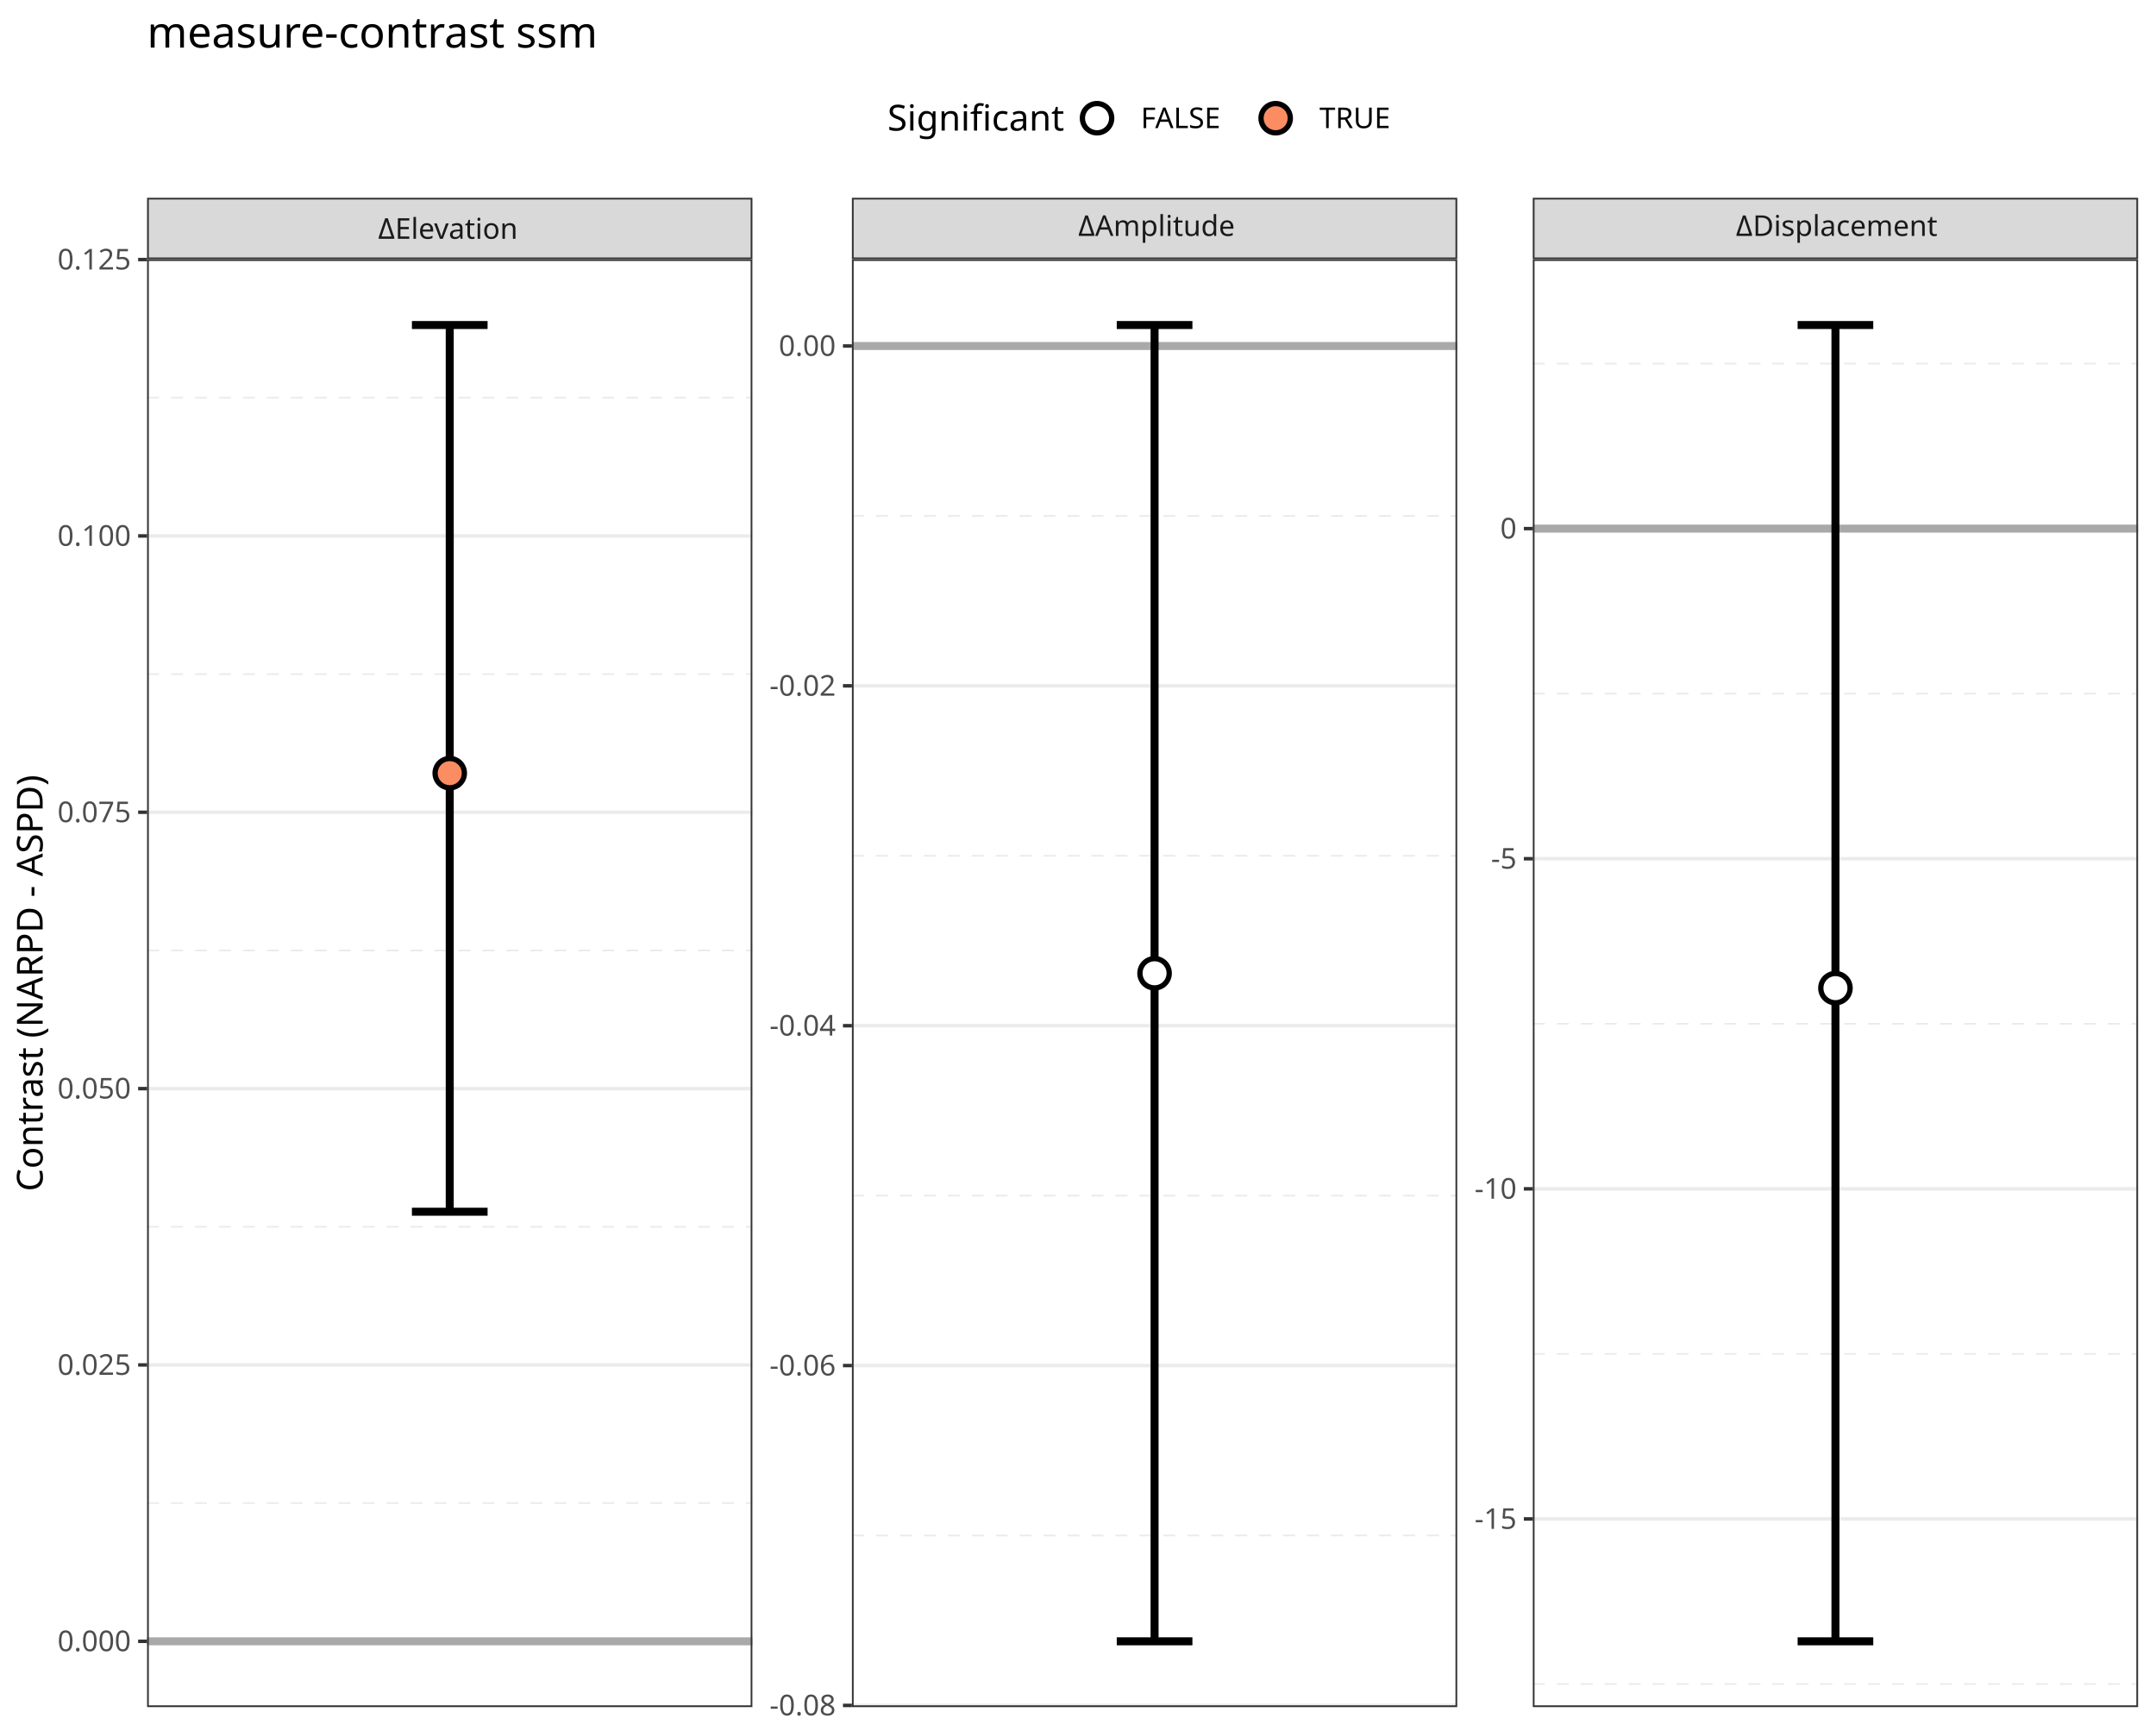
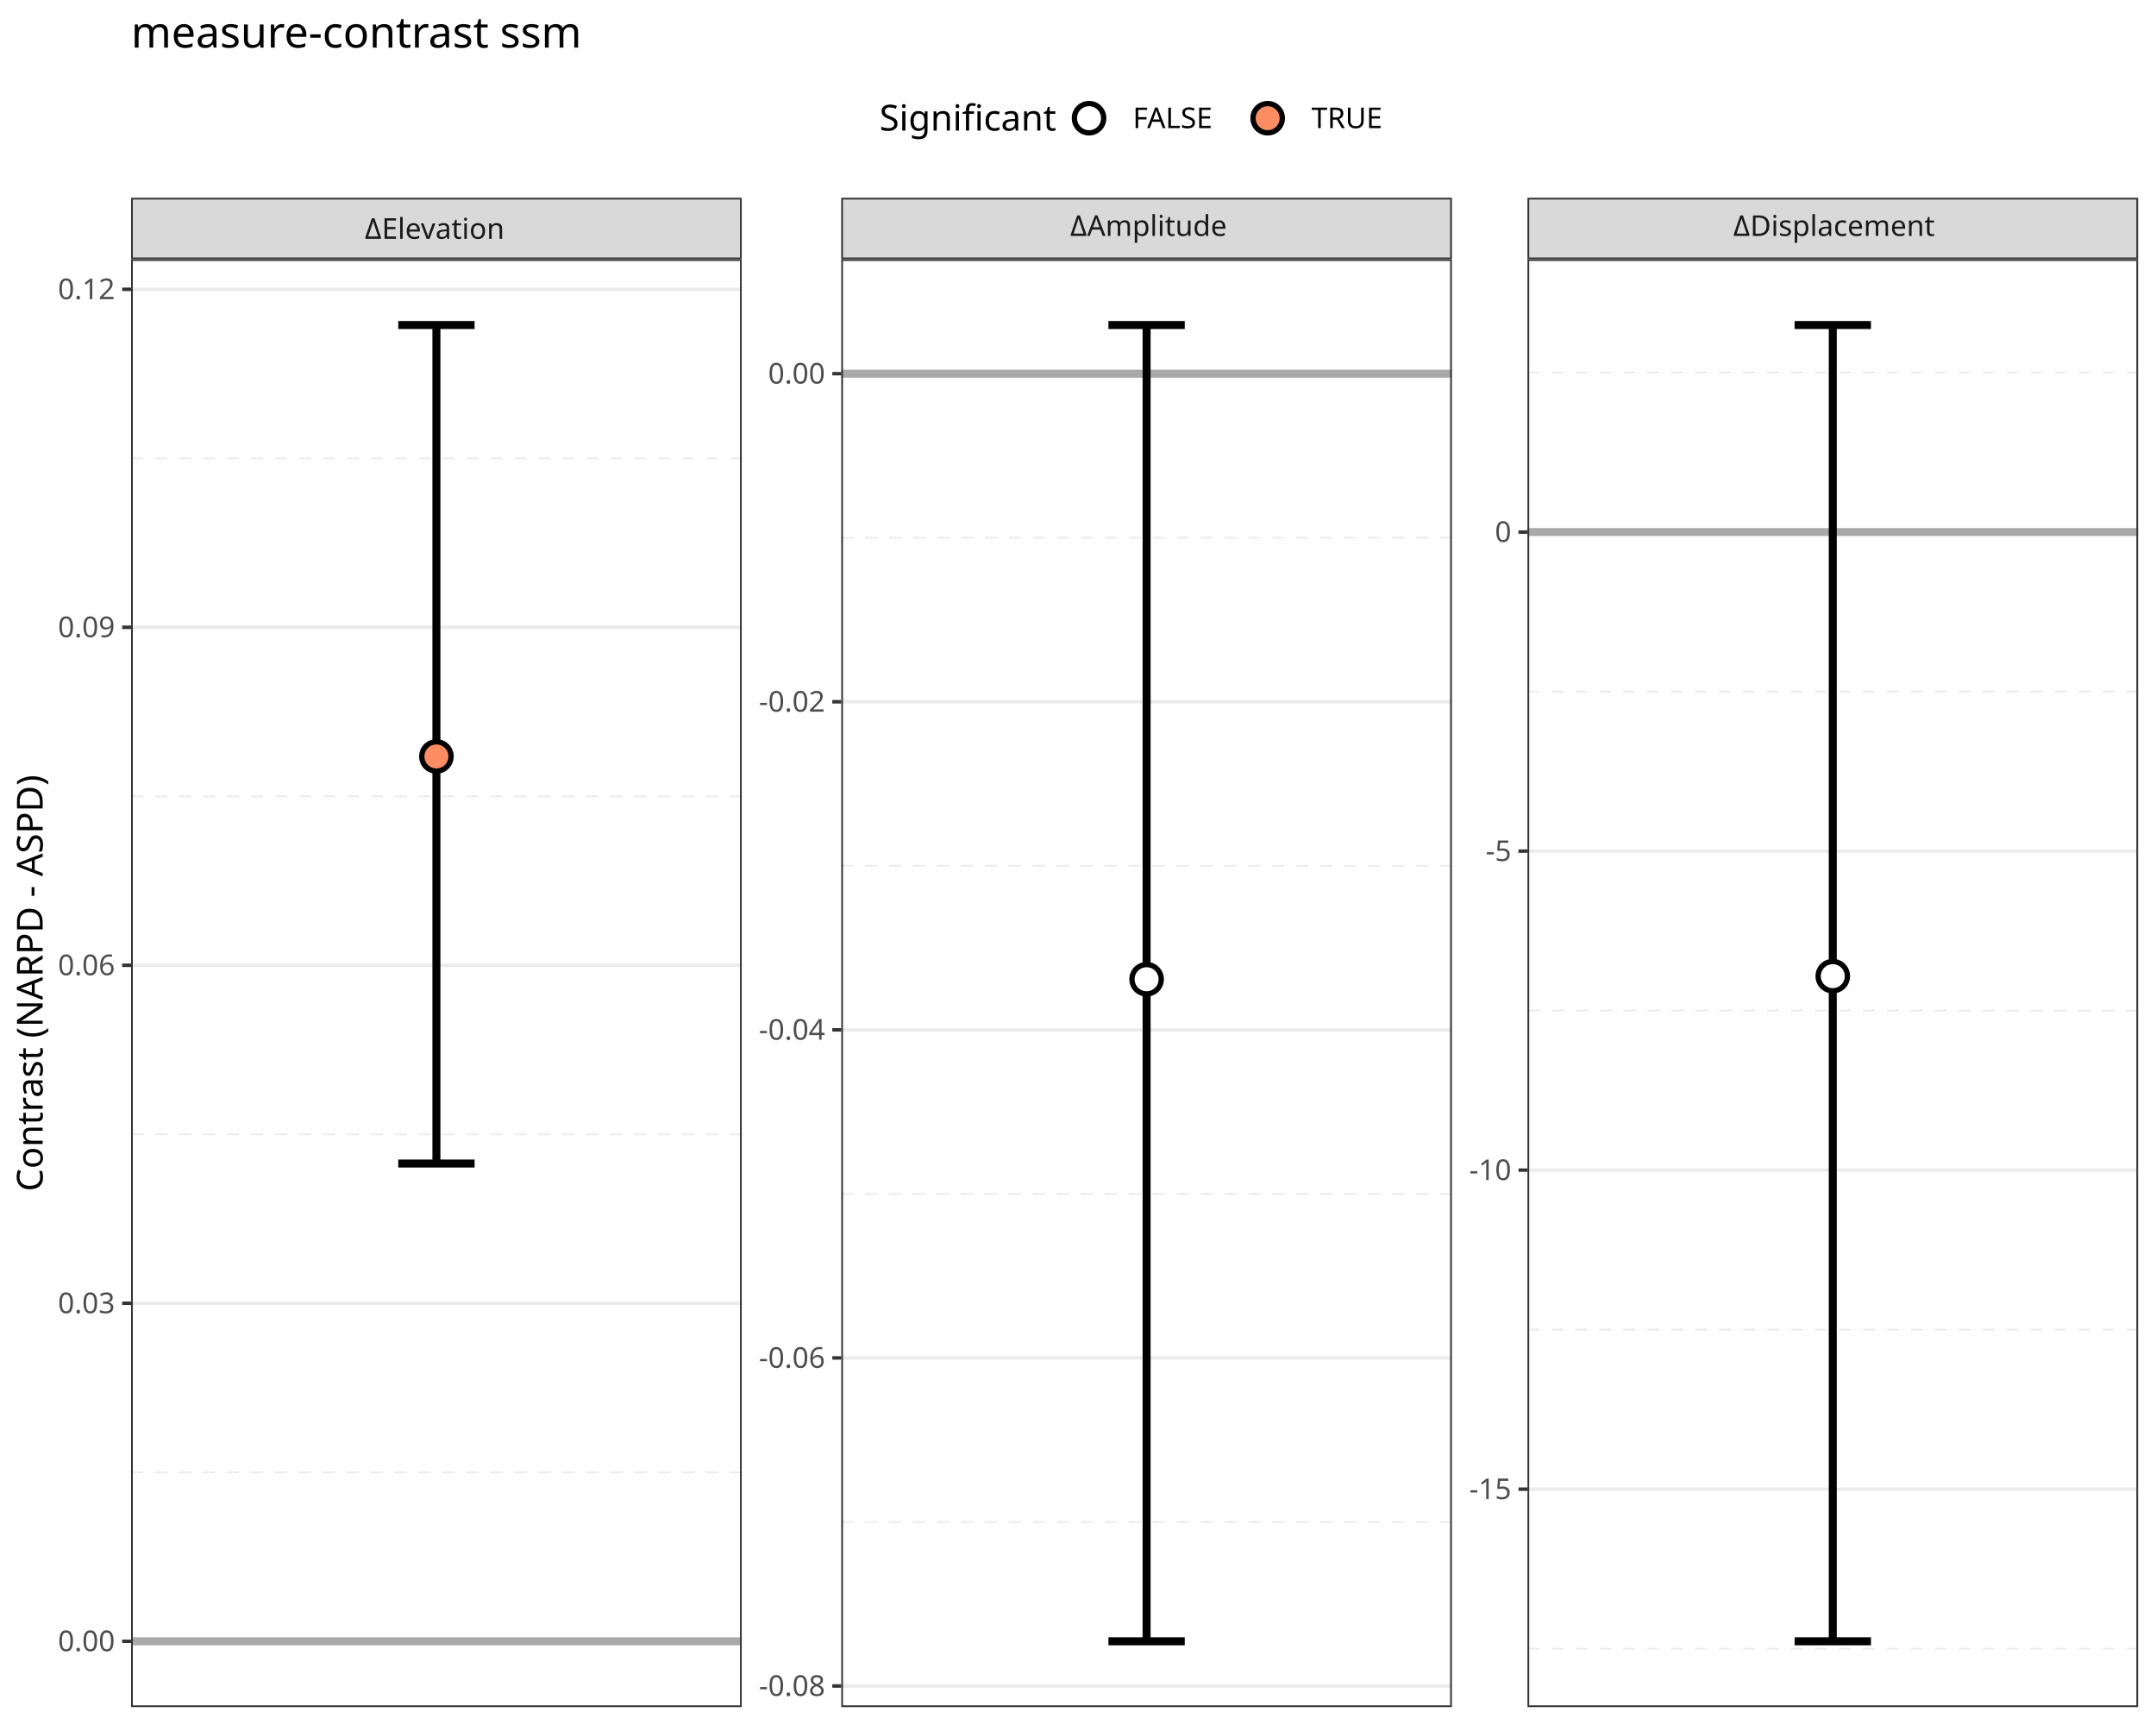
<svg xmlns="http://www.w3.org/2000/svg" class="svglite" data-engine-version="2.0" width="720.00pt" height="576.00pt" viewBox="0 0 720.00 576.00">
  <defs>
    <style type="text/css">
    .svglite line, .svglite polyline, .svglite polygon, .svglite path, .svglite rect, .svglite circle {
      fill: none;
      stroke: #000000;
      stroke-linecap: round;
      stroke-linejoin: round;
      stroke-miterlimit: 10.00;
    }
  </style>
  </defs>
  <rect width="100%" height="100%" style="stroke: none; fill: #FFFFFF;" />
  <defs>
    <clipPath id="cpMC4wMHw3MjAuMDB8MC4wMHw1NzYuMDA=">
      <rect x="0.00" y="0.00" width="720.00" height="576.00" />
    </clipPath>
  </defs>
  <g clip-path="url(#cpMC4wMHw3MjAuMDB8MC4wMHw1NzYuMDA=)">
-     <rect x="0.00" y="0.00" width="720.00" height="576.00" style="stroke-width: 1.16; stroke: #FFFFFF; fill: #FFFFFF;" />
+     <rect x="-0" y="0.00" width="720.00" height="576.00" style="stroke-width: 1.16; stroke: #FFFFFF; fill: #FFFFFF;" />
  </g>
  <defs>
-     <clipPath id="cpNDkuMTJ8MjUxLjI2fDg2LjU1fDU3MC4wMg==">
-       <rect x="49.12" y="86.55" width="202.14" height="483.47" />
+     <clipPath id="cpNDMuNzh8MjQ3LjcwfDg2LjU1fDU3MC4wMg==">
+       <rect x="43.78" y="86.55" width="203.92" height="483.47" />
    </clipPath>
  </defs>
-   <g clip-path="url(#cpNDkuMTJ8MjUxLjI2fDg2LjU1fDU3MC4wMg==)">
-     <rect x="49.12" y="86.55" width="202.14" height="483.47" style="stroke-width: 1.16; stroke: none; fill: #FFFFFF;" />
-     <polyline points="49.12,501.91 251.26,501.91 " style="stroke-width: 0.58; stroke: #EBEBEB; stroke-dasharray: 4.00,4.00; stroke-linecap: butt;" />
-     <polyline points="49.12,409.63 251.26,409.63 " style="stroke-width: 0.58; stroke: #EBEBEB; stroke-dasharray: 4.00,4.00; stroke-linecap: butt;" />
-     <polyline points="49.12,317.36 251.26,317.36 " style="stroke-width: 0.58; stroke: #EBEBEB; stroke-dasharray: 4.00,4.00; stroke-linecap: butt;" />
-     <polyline points="49.12,225.09 251.26,225.09 " style="stroke-width: 0.58; stroke: #EBEBEB; stroke-dasharray: 4.00,4.00; stroke-linecap: butt;" />
-     <polyline points="49.12,132.81 251.26,132.81 " style="stroke-width: 0.58; stroke: #EBEBEB; stroke-dasharray: 4.00,4.00; stroke-linecap: butt;" />
-     <polyline points="49.12,548.05 251.26,548.05 " style="stroke-width: 1.16; stroke: #EBEBEB; stroke-linecap: butt;" />
-     <polyline points="49.12,455.77 251.26,455.77 " style="stroke-width: 1.16; stroke: #EBEBEB; stroke-linecap: butt;" />
-     <polyline points="49.12,363.50 251.26,363.50 " style="stroke-width: 1.16; stroke: #EBEBEB; stroke-linecap: butt;" />
-     <polyline points="49.12,271.22 251.26,271.22 " style="stroke-width: 1.16; stroke: #EBEBEB; stroke-linecap: butt;" />
-     <polyline points="49.12,178.95 251.26,178.95 " style="stroke-width: 1.16; stroke: #EBEBEB; stroke-linecap: butt;" />
-     <polyline points="49.12,86.67 251.26,86.67 " style="stroke-width: 1.16; stroke: #EBEBEB; stroke-linecap: butt;" />
-     <line x1="49.12" y1="548.05" x2="251.26" y2="548.05" style="stroke-width: 2.67; stroke: #A9A9A9; stroke-linecap: butt;" />
-     <polyline points="137.56,108.53 162.83,108.53 " style="stroke-width: 2.67; stroke-linecap: butt;" />
-     <polyline points="150.19,108.53 150.19,404.62 " style="stroke-width: 2.67; stroke-linecap: butt;" />
-     <polyline points="137.56,404.62 162.83,404.62 " style="stroke-width: 2.67; stroke-linecap: butt;" />
-     <circle cx="150.19" cy="258.17" r="4.89" style="stroke-width: 1.77; fill: #FC8D62;" />
-     <rect x="49.12" y="86.55" width="202.14" height="483.47" style="stroke-width: 1.16; stroke: #333333;" />
+   <g clip-path="url(#cpNDMuNzh8MjQ3LjcwfDg2LjU1fDU3MC4wMg==)">
+     <rect x="43.78" y="86.55" width="203.92" height="483.47" style="stroke-width: 1.16; stroke: none; fill: #FFFFFF;" />
+     <polyline points="43.78,491.62 247.70,491.62 " style="stroke-width: 0.58; stroke: #EBEBEB; stroke-dasharray: 4.00,4.00; stroke-linecap: butt;" />
+     <polyline points="43.78,378.75 247.70,378.75 " style="stroke-width: 0.58; stroke: #EBEBEB; stroke-dasharray: 4.00,4.00; stroke-linecap: butt;" />
+     <polyline points="43.78,265.89 247.70,265.89 " style="stroke-width: 0.58; stroke: #EBEBEB; stroke-dasharray: 4.00,4.00; stroke-linecap: butt;" />
+     <polyline points="43.78,153.03 247.70,153.03 " style="stroke-width: 0.58; stroke: #EBEBEB; stroke-dasharray: 4.00,4.00; stroke-linecap: butt;" />
+     <polyline points="43.78,548.05 247.70,548.05 " style="stroke-width: 1.16; stroke: #EBEBEB; stroke-linecap: butt;" />
+     <polyline points="43.78,435.18 247.70,435.18 " style="stroke-width: 1.16; stroke: #EBEBEB; stroke-linecap: butt;" />
+     <polyline points="43.78,322.32 247.70,322.32 " style="stroke-width: 1.16; stroke: #EBEBEB; stroke-linecap: butt;" />
+     <polyline points="43.78,209.46 247.70,209.46 " style="stroke-width: 1.16; stroke: #EBEBEB; stroke-linecap: butt;" />
+     <polyline points="43.78,96.60 247.70,96.60 " style="stroke-width: 1.16; stroke: #EBEBEB; stroke-linecap: butt;" />
+     <line x1="43.78" y1="548.05" x2="247.70" y2="548.05" style="stroke-width: 2.67; stroke: #A9A9A9; stroke-linecap: butt;" />
+     <polyline points="133.00,108.53 158.49,108.53 " style="stroke-width: 2.67; stroke-linecap: butt;" />
+     <polyline points="145.74,108.53 145.74,388.53 " style="stroke-width: 2.67; stroke-linecap: butt;" />
+     <polyline points="133.00,388.53 158.49,388.53 " style="stroke-width: 2.67; stroke-linecap: butt;" />
+     <circle cx="145.74" cy="252.59" r="4.89" style="stroke-width: 1.77; fill: #FC8D62;" />
+     <rect x="43.78" y="86.55" width="203.92" height="483.47" style="stroke-width: 1.16; stroke: #333333;" />
  </g>
  <g clip-path="url(#cpMC4wMHw3MjAuMDB8MC4wMHw1NzYuMDA=)">
</g>
  <defs>
-     <clipPath id="cpMjg0LjUwfDQ4Ni42NXw4Ni41NXw1NzAuMDI=">
-       <rect x="284.50" y="86.55" width="202.14" height="483.47" />
+     <clipPath id="cpMjgwLjk0fDQ4NC44N3w4Ni41NXw1NzAuMDI=">
+       <rect x="280.94" y="86.55" width="203.92" height="483.47" />
    </clipPath>
  </defs>
-   <g clip-path="url(#cpMjg0LjUwfDQ4Ni42NXw4Ni41NXw1NzAuMDI=)">
-     <rect x="284.50" y="86.55" width="202.14" height="483.47" style="stroke-width: 1.16; stroke: none; fill: #FFFFFF;" />
-     <polyline points="284.50,512.72 486.65,512.72 " style="stroke-width: 0.58; stroke: #EBEBEB; stroke-dasharray: 4.00,4.00; stroke-linecap: butt;" />
-     <polyline points="284.50,399.24 486.65,399.24 " style="stroke-width: 0.58; stroke: #EBEBEB; stroke-dasharray: 4.00,4.00; stroke-linecap: butt;" />
-     <polyline points="284.50,285.75 486.65,285.75 " style="stroke-width: 0.58; stroke: #EBEBEB; stroke-dasharray: 4.00,4.00; stroke-linecap: butt;" />
-     <polyline points="284.50,172.27 486.65,172.27 " style="stroke-width: 0.58; stroke: #EBEBEB; stroke-dasharray: 4.00,4.00; stroke-linecap: butt;" />
-     <polyline points="284.50,569.46 486.65,569.46 " style="stroke-width: 1.16; stroke: #EBEBEB; stroke-linecap: butt;" />
-     <polyline points="284.50,455.98 486.65,455.98 " style="stroke-width: 1.16; stroke: #EBEBEB; stroke-linecap: butt;" />
-     <polyline points="284.50,342.50 486.65,342.50 " style="stroke-width: 1.16; stroke: #EBEBEB; stroke-linecap: butt;" />
-     <polyline points="284.50,229.01 486.65,229.01 " style="stroke-width: 1.16; stroke: #EBEBEB; stroke-linecap: butt;" />
-     <polyline points="284.50,115.53 486.65,115.53 " style="stroke-width: 1.16; stroke: #EBEBEB; stroke-linecap: butt;" />
-     <line x1="284.50" y1="115.53" x2="486.65" y2="115.53" style="stroke-width: 2.67; stroke: #A9A9A9; stroke-linecap: butt;" />
-     <polyline points="372.94,108.53 398.21,108.53 " style="stroke-width: 2.67; stroke-linecap: butt;" />
-     <polyline points="385.57,108.53 385.57,548.05 " style="stroke-width: 2.67; stroke-linecap: butt;" />
-     <polyline points="372.94,548.05 398.21,548.05 " style="stroke-width: 2.67; stroke-linecap: butt;" />
-     <circle cx="385.57" cy="324.99" r="4.89" style="stroke-width: 1.77; fill: #FFFFFF;" />
-     <rect x="284.50" y="86.55" width="202.14" height="483.47" style="stroke-width: 1.16; stroke: #333333;" />
+   <g clip-path="url(#cpMjgwLjk0fDQ4NC44N3w4Ni41NXw1NzAuMDI=)">
+     <rect x="280.94" y="86.55" width="203.92" height="483.47" style="stroke-width: 1.16; stroke: none; fill: #FFFFFF;" />
+     <polyline points="280.94,508.20 484.87,508.20 " style="stroke-width: 0.58; stroke: #EBEBEB; stroke-dasharray: 4.00,4.00; stroke-linecap: butt;" />
+     <polyline points="280.94,398.65 484.87,398.65 " style="stroke-width: 0.58; stroke: #EBEBEB; stroke-dasharray: 4.00,4.00; stroke-linecap: butt;" />
+     <polyline points="280.94,289.10 484.87,289.10 " style="stroke-width: 0.58; stroke: #EBEBEB; stroke-dasharray: 4.00,4.00; stroke-linecap: butt;" />
+     <polyline points="280.94,179.56 484.87,179.56 " style="stroke-width: 0.58; stroke: #EBEBEB; stroke-dasharray: 4.00,4.00; stroke-linecap: butt;" />
+     <polyline points="280.94,562.97 484.87,562.97 " style="stroke-width: 1.16; stroke: #EBEBEB; stroke-linecap: butt;" />
+     <polyline points="280.94,453.42 484.87,453.42 " style="stroke-width: 1.16; stroke: #EBEBEB; stroke-linecap: butt;" />
+     <polyline points="280.94,343.88 484.87,343.88 " style="stroke-width: 1.16; stroke: #EBEBEB; stroke-linecap: butt;" />
+     <polyline points="280.94,234.33 484.87,234.33 " style="stroke-width: 1.16; stroke: #EBEBEB; stroke-linecap: butt;" />
+     <polyline points="280.94,124.78 484.87,124.78 " style="stroke-width: 1.16; stroke: #EBEBEB; stroke-linecap: butt;" />
+     <line x1="280.94" y1="124.78" x2="484.87" y2="124.78" style="stroke-width: 2.67; stroke: #A9A9A9; stroke-linecap: butt;" />
+     <polyline points="370.16,108.53 395.65,108.53 " style="stroke-width: 2.67; stroke-linecap: butt;" />
+     <polyline points="382.91,108.53 382.91,548.05 " style="stroke-width: 2.67; stroke-linecap: butt;" />
+     <polyline points="370.16,548.05 395.65,548.05 " style="stroke-width: 2.67; stroke-linecap: butt;" />
+     <circle cx="382.91" cy="326.98" r="4.89" style="stroke-width: 1.77; fill: #FFFFFF;" />
+     <rect x="280.94" y="86.55" width="203.92" height="483.47" style="stroke-width: 1.16; stroke: #333333;" />
  </g>
  <g clip-path="url(#cpMC4wMHw3MjAuMDB8MC4wMHw1NzYuMDA=)">
</g>
  <defs>
-     <clipPath id="cpNTExLjg4fDcxNC4wMnw4Ni41NXw1NzAuMDI=">
-       <rect x="511.88" y="86.55" width="202.14" height="483.47" />
+     <clipPath id="cpNTEwLjEwfDcxNC4wMnw4Ni41NXw1NzAuMDI=">
+       <rect x="510.10" y="86.55" width="203.92" height="483.47" />
    </clipPath>
  </defs>
-   <g clip-path="url(#cpNTExLjg4fDcxNC4wMnw4Ni41NXw1NzAuMDI=)">
-     <rect x="511.88" y="86.55" width="202.14" height="483.47" style="stroke-width: 1.16; stroke: none; fill: #FFFFFF;" />
-     <polyline points="511.88,562.31 714.02,562.31 " style="stroke-width: 0.58; stroke: #EBEBEB; stroke-dasharray: 4.00,4.00; stroke-linecap: butt;" />
-     <polyline points="511.88,452.08 714.02,452.08 " style="stroke-width: 0.58; stroke: #EBEBEB; stroke-dasharray: 4.00,4.00; stroke-linecap: butt;" />
-     <polyline points="511.88,341.86 714.02,341.86 " style="stroke-width: 0.58; stroke: #EBEBEB; stroke-dasharray: 4.00,4.00; stroke-linecap: butt;" />
-     <polyline points="511.88,231.63 714.02,231.63 " style="stroke-width: 0.58; stroke: #EBEBEB; stroke-dasharray: 4.00,4.00; stroke-linecap: butt;" />
-     <polyline points="511.88,121.40 714.02,121.40 " style="stroke-width: 0.58; stroke: #EBEBEB; stroke-dasharray: 4.00,4.00; stroke-linecap: butt;" />
-     <polyline points="511.88,507.20 714.02,507.20 " style="stroke-width: 1.16; stroke: #EBEBEB; stroke-linecap: butt;" />
-     <polyline points="511.88,396.97 714.02,396.97 " style="stroke-width: 1.16; stroke: #EBEBEB; stroke-linecap: butt;" />
-     <polyline points="511.88,286.74 714.02,286.74 " style="stroke-width: 1.16; stroke: #EBEBEB; stroke-linecap: butt;" />
-     <polyline points="511.88,176.51 714.02,176.51 " style="stroke-width: 1.16; stroke: #EBEBEB; stroke-linecap: butt;" />
-     <line x1="511.88" y1="176.51" x2="714.02" y2="176.51" style="stroke-width: 2.67; stroke: #A9A9A9; stroke-linecap: butt;" />
-     <polyline points="600.32,108.53 625.58,108.53 " style="stroke-width: 2.67; stroke-linecap: butt;" />
-     <polyline points="612.95,108.53 612.95,548.05 " style="stroke-width: 2.67; stroke-linecap: butt;" />
-     <polyline points="600.32,548.05 625.58,548.05 " style="stroke-width: 2.67; stroke-linecap: butt;" />
-     <circle cx="612.95" cy="329.95" r="4.89" style="stroke-width: 1.77; fill: #FFFFFF;" />
-     <rect x="511.88" y="86.55" width="202.14" height="483.47" style="stroke-width: 1.16; stroke: #333333;" />
+   <g clip-path="url(#cpNTEwLjEwfDcxNC4wMnw4Ni41NXw1NzAuMDI=)">
+     <rect x="510.10" y="86.55" width="203.92" height="483.47" style="stroke-width: 1.16; stroke: none; fill: #FFFFFF;" />
+     <polyline points="510.10,550.52 714.02,550.52 " style="stroke-width: 0.58; stroke: #EBEBEB; stroke-dasharray: 4.00,4.00; stroke-linecap: butt;" />
+     <polyline points="510.10,443.99 714.02,443.99 " style="stroke-width: 0.58; stroke: #EBEBEB; stroke-dasharray: 4.00,4.00; stroke-linecap: butt;" />
+     <polyline points="510.10,337.46 714.02,337.46 " style="stroke-width: 0.58; stroke: #EBEBEB; stroke-dasharray: 4.00,4.00; stroke-linecap: butt;" />
+     <polyline points="510.10,230.93 714.02,230.93 " style="stroke-width: 0.58; stroke: #EBEBEB; stroke-dasharray: 4.00,4.00; stroke-linecap: butt;" />
+     <polyline points="510.10,124.40 714.02,124.40 " style="stroke-width: 0.58; stroke: #EBEBEB; stroke-dasharray: 4.00,4.00; stroke-linecap: butt;" />
+     <polyline points="510.10,497.25 714.02,497.25 " style="stroke-width: 1.16; stroke: #EBEBEB; stroke-linecap: butt;" />
+     <polyline points="510.10,390.72 714.02,390.72 " style="stroke-width: 1.16; stroke: #EBEBEB; stroke-linecap: butt;" />
+     <polyline points="510.10,284.20 714.02,284.20 " style="stroke-width: 1.16; stroke: #EBEBEB; stroke-linecap: butt;" />
+     <polyline points="510.10,177.67 714.02,177.67 " style="stroke-width: 1.16; stroke: #EBEBEB; stroke-linecap: butt;" />
+     <line x1="510.10" y1="177.67" x2="714.02" y2="177.67" style="stroke-width: 2.67; stroke: #A9A9A9; stroke-linecap: butt;" />
+     <polyline points="599.32,108.53 624.81,108.53 " style="stroke-width: 2.67; stroke-linecap: butt;" />
+     <polyline points="612.06,108.53 612.06,548.05 " style="stroke-width: 2.67; stroke-linecap: butt;" />
+     <polyline points="599.32,548.05 624.81,548.05 " style="stroke-width: 2.67; stroke-linecap: butt;" />
+     <circle cx="612.06" cy="325.95" r="4.89" style="stroke-width: 1.77; fill: #FFFFFF;" />
+     <rect x="510.10" y="86.55" width="203.92" height="483.47" style="stroke-width: 1.16; stroke: #333333;" />
  </g>
  <g clip-path="url(#cpMC4wMHw3MjAuMDB8MC4wMHw1NzYuMDA=)">
</g>
  <defs>
-     <clipPath id="cpNDkuMTJ8MjUxLjI2fDY2LjA1fDg2LjU1">
-       <rect x="49.12" y="66.05" width="202.14" height="20.51" />
+     <clipPath id="cpNDMuNzh8MjQ3LjcwfDY2LjA1fDg2LjU1">
+       <rect x="43.78" y="66.05" width="203.92" height="20.51" />
    </clipPath>
  </defs>
-   <g clip-path="url(#cpNDkuMTJ8MjUxLjI2fDY2LjA1fDg2LjU1)">
-     <rect x="49.12" y="66.05" width="202.14" height="20.51" style="stroke-width: 1.16; stroke: #333333; fill: #D9D9D9;" />
-     <text x="126.29" y="79.73" style="font-size: 9.60px; fill: #1A1A1A; font-family: sans;" textLength="5.63px" lengthAdjust="spacingAndGlyphs">Δ</text>
-     <text x="131.93" y="79.73" style="font-size: 9.60px; fill: #1A1A1A; font-family: sans;" textLength="42.16px" lengthAdjust="spacingAndGlyphs"> Elevation</text>
+   <g clip-path="url(#cpNDMuNzh8MjQ3LjcwfDY2LjA1fDg2LjU1)">
+     <rect x="43.78" y="66.05" width="203.92" height="20.51" style="stroke-width: 1.16; stroke: #333333; fill: #D9D9D9;" />
+     <text x="121.84" y="79.73" style="font-size: 9.60px; fill: #1A1A1A; font-family: sans;" textLength="5.63px" lengthAdjust="spacingAndGlyphs">Δ</text>
+     <text x="127.48" y="79.73" style="font-size: 9.60px; fill: #1A1A1A; font-family: sans;" textLength="42.16px" lengthAdjust="spacingAndGlyphs"> Elevation</text>
  </g>
  <g clip-path="url(#cpMC4wMHw3MjAuMDB8MC4wMHw1NzYuMDA=)">
</g>
  <defs>
-     <clipPath id="cpMjg0LjUwfDQ4Ni42NXw2Ni4wNXw4Ni41NQ==">
-       <rect x="284.50" y="66.05" width="202.14" height="20.51" />
+     <clipPath id="cpMjgwLjk0fDQ4NC44N3w2Ni4wNXw4Ni41NQ==">
+       <rect x="280.94" y="66.05" width="203.92" height="20.51" />
    </clipPath>
  </defs>
-   <g clip-path="url(#cpMjg0LjUwfDQ4Ni42NXw2Ni4wNXw4Ni41NQ==)">
-     <rect x="284.50" y="66.05" width="202.14" height="20.51" style="stroke-width: 1.16; stroke: #333333; fill: #D9D9D9;" />
-     <text x="360.08" y="78.78" style="font-size: 9.60px; fill: #1A1A1A; font-family: sans;" textLength="5.63px" lengthAdjust="spacingAndGlyphs">Δ</text>
-     <text x="365.71" y="78.78" style="font-size: 9.60px; fill: #1A1A1A; font-family: sans;" textLength="45.36px" lengthAdjust="spacingAndGlyphs"> Amplitude</text>
+   <g clip-path="url(#cpMjgwLjk0fDQ4NC44N3w2Ni4wNXw4Ni41NQ==)">
+     <rect x="280.94" y="66.05" width="203.92" height="20.51" style="stroke-width: 1.16; stroke: #333333; fill: #D9D9D9;" />
+     <text x="357.41" y="78.78" style="font-size: 9.60px; fill: #1A1A1A; font-family: sans;" textLength="5.63px" lengthAdjust="spacingAndGlyphs">Δ</text>
+     <text x="363.04" y="78.78" style="font-size: 9.60px; fill: #1A1A1A; font-family: sans;" textLength="45.36px" lengthAdjust="spacingAndGlyphs"> Amplitude</text>
  </g>
  <g clip-path="url(#cpMC4wMHw3MjAuMDB8MC4wMHw1NzYuMDA=)">
</g>
  <defs>
-     <clipPath id="cpNTExLjg4fDcxNC4wMnw2Ni4wNXw4Ni41NQ==">
-       <rect x="511.88" y="66.05" width="202.14" height="20.51" />
+     <clipPath id="cpNTEwLjEwfDcxNC4wMnw2Ni4wNXw4Ni41NQ==">
+       <rect x="510.10" y="66.05" width="203.92" height="20.51" />
    </clipPath>
  </defs>
-   <g clip-path="url(#cpNTExLjg4fDcxNC4wMnw2Ni4wNXw4Ni41NQ==)">
-     <rect x="511.88" y="66.05" width="202.14" height="20.51" style="stroke-width: 1.16; stroke: #333333; fill: #D9D9D9;" />
-     <text x="579.72" y="78.78" style="font-size: 9.60px; fill: #1A1A1A; font-family: sans;" textLength="5.63px" lengthAdjust="spacingAndGlyphs">Δ</text>
-     <text x="585.35" y="78.78" style="font-size: 9.60px; fill: #1A1A1A; font-family: sans;" textLength="60.84px" lengthAdjust="spacingAndGlyphs"> Displacement</text>
+   <g clip-path="url(#cpNTEwLjEwfDcxNC4wMnw2Ni4wNXw4Ni41NQ==)">
+     <rect x="510.10" y="66.05" width="203.92" height="20.51" style="stroke-width: 1.16; stroke: #333333; fill: #D9D9D9;" />
+     <text x="578.83" y="78.78" style="font-size: 9.60px; fill: #1A1A1A; font-family: sans;" textLength="5.63px" lengthAdjust="spacingAndGlyphs">Δ</text>
+     <text x="584.46" y="78.78" style="font-size: 9.60px; fill: #1A1A1A; font-family: sans;" textLength="60.84px" lengthAdjust="spacingAndGlyphs"> Displacement</text>
  </g>
  <g clip-path="url(#cpMC4wMHw3MjAuMDB8MC4wMHw1NzYuMDA=)">
-     <text x="506.50" y="510.50" text-anchor="end" style="font-size: 9.60px; fill: #4D4D4D; font-family: sans;" textLength="13.88px" lengthAdjust="spacingAndGlyphs">-15</text>
-     <text x="506.50" y="400.27" text-anchor="end" style="font-size: 9.60px; fill: #4D4D4D; font-family: sans;" textLength="13.88px" lengthAdjust="spacingAndGlyphs">-10</text>
-     <text x="506.50" y="290.04" text-anchor="end" style="font-size: 9.60px; fill: #4D4D4D; font-family: sans;" textLength="8.54px" lengthAdjust="spacingAndGlyphs">-5</text>
-     <text x="506.50" y="179.81" text-anchor="end" style="font-size: 9.60px; fill: #4D4D4D; font-family: sans;" textLength="5.34px" lengthAdjust="spacingAndGlyphs">0</text>
-     <polyline points="508.89,507.20 511.88,507.20 " style="stroke-width: 1.16; stroke: #333333; stroke-linecap: butt;" />
-     <polyline points="508.89,396.97 511.88,396.97 " style="stroke-width: 1.16; stroke: #333333; stroke-linecap: butt;" />
-     <polyline points="508.89,286.74 511.88,286.74 " style="stroke-width: 1.16; stroke: #333333; stroke-linecap: butt;" />
-     <polyline points="508.89,176.51 511.88,176.51 " style="stroke-width: 1.16; stroke: #333333; stroke-linecap: butt;" />
-     <text x="279.12" y="572.77" text-anchor="end" style="font-size: 9.60px; fill: #4D4D4D; font-family: sans;" textLength="21.88px" lengthAdjust="spacingAndGlyphs">-0.08</text>
-     <text x="279.12" y="459.28" text-anchor="end" style="font-size: 9.60px; fill: #4D4D4D; font-family: sans;" textLength="21.88px" lengthAdjust="spacingAndGlyphs">-0.06</text>
-     <text x="279.12" y="345.80" text-anchor="end" style="font-size: 9.60px; fill: #4D4D4D; font-family: sans;" textLength="21.88px" lengthAdjust="spacingAndGlyphs">-0.04</text>
-     <text x="279.12" y="232.31" text-anchor="end" style="font-size: 9.60px; fill: #4D4D4D; font-family: sans;" textLength="21.88px" lengthAdjust="spacingAndGlyphs">-0.02</text>
-     <text x="279.12" y="118.83" text-anchor="end" style="font-size: 9.60px; fill: #4D4D4D; font-family: sans;" textLength="18.69px" lengthAdjust="spacingAndGlyphs">0.00</text>
-     <polyline points="281.51,569.46 284.50,569.46 " style="stroke-width: 1.16; stroke: #333333; stroke-linecap: butt;" />
-     <polyline points="281.51,455.98 284.50,455.98 " style="stroke-width: 1.16; stroke: #333333; stroke-linecap: butt;" />
-     <polyline points="281.51,342.50 284.50,342.50 " style="stroke-width: 1.16; stroke: #333333; stroke-linecap: butt;" />
-     <polyline points="281.51,229.01 284.50,229.01 " style="stroke-width: 1.16; stroke: #333333; stroke-linecap: butt;" />
-     <polyline points="281.51,115.53 284.50,115.53 " style="stroke-width: 1.16; stroke: #333333; stroke-linecap: butt;" />
-     <text x="43.74" y="551.35" text-anchor="end" style="font-size: 9.60px; fill: #4D4D4D; font-family: sans;" textLength="24.02px" lengthAdjust="spacingAndGlyphs">0.000</text>
-     <text x="43.74" y="459.08" text-anchor="end" style="font-size: 9.60px; fill: #4D4D4D; font-family: sans;" textLength="24.02px" lengthAdjust="spacingAndGlyphs">0.025</text>
-     <text x="43.74" y="366.80" text-anchor="end" style="font-size: 9.60px; fill: #4D4D4D; font-family: sans;" textLength="24.02px" lengthAdjust="spacingAndGlyphs">0.050</text>
-     <text x="43.74" y="274.53" text-anchor="end" style="font-size: 9.60px; fill: #4D4D4D; font-family: sans;" textLength="24.02px" lengthAdjust="spacingAndGlyphs">0.075</text>
-     <text x="43.74" y="182.25" text-anchor="end" style="font-size: 9.60px; fill: #4D4D4D; font-family: sans;" textLength="24.02px" lengthAdjust="spacingAndGlyphs">0.100</text>
-     <text x="43.74" y="89.98" text-anchor="end" style="font-size: 9.60px; fill: #4D4D4D; font-family: sans;" textLength="24.02px" lengthAdjust="spacingAndGlyphs">0.125</text>
-     <polyline points="46.13,548.05 49.12,548.05 " style="stroke-width: 1.16; stroke: #333333; stroke-linecap: butt;" />
-     <polyline points="46.13,455.77 49.12,455.77 " style="stroke-width: 1.16; stroke: #333333; stroke-linecap: butt;" />
-     <polyline points="46.13,363.50 49.12,363.50 " style="stroke-width: 1.16; stroke: #333333; stroke-linecap: butt;" />
-     <polyline points="46.13,271.22 49.12,271.22 " style="stroke-width: 1.16; stroke: #333333; stroke-linecap: butt;" />
-     <polyline points="46.13,178.95 49.12,178.95 " style="stroke-width: 1.16; stroke: #333333; stroke-linecap: butt;" />
-     <polyline points="46.13,86.67 49.12,86.67 " style="stroke-width: 1.16; stroke: #333333; stroke-linecap: butt;" />
+     <text x="504.72" y="500.56" text-anchor="end" style="font-size: 9.60px; fill: #4D4D4D; font-family: sans;" textLength="13.88px" lengthAdjust="spacingAndGlyphs">-15</text>
+     <text x="504.72" y="394.03" text-anchor="end" style="font-size: 9.60px; fill: #4D4D4D; font-family: sans;" textLength="13.88px" lengthAdjust="spacingAndGlyphs">-10</text>
+     <text x="504.72" y="287.50" text-anchor="end" style="font-size: 9.60px; fill: #4D4D4D; font-family: sans;" textLength="8.54px" lengthAdjust="spacingAndGlyphs">-5</text>
+     <text x="504.72" y="180.97" text-anchor="end" style="font-size: 9.60px; fill: #4D4D4D; font-family: sans;" textLength="5.34px" lengthAdjust="spacingAndGlyphs">0</text>
+     <polyline points="507.11,497.25 510.10,497.25 " style="stroke-width: 1.16; stroke: #333333; stroke-linecap: butt;" />
+     <polyline points="507.11,390.72 510.10,390.72 " style="stroke-width: 1.16; stroke: #333333; stroke-linecap: butt;" />
+     <polyline points="507.11,284.20 510.10,284.20 " style="stroke-width: 1.16; stroke: #333333; stroke-linecap: butt;" />
+     <polyline points="507.11,177.67 510.10,177.67 " style="stroke-width: 1.16; stroke: #333333; stroke-linecap: butt;" />
+     <text x="275.56" y="566.28" text-anchor="end" style="font-size: 9.60px; fill: #4D4D4D; font-family: sans;" textLength="21.88px" lengthAdjust="spacingAndGlyphs">-0.08</text>
+     <text x="275.56" y="456.73" text-anchor="end" style="font-size: 9.60px; fill: #4D4D4D; font-family: sans;" textLength="21.88px" lengthAdjust="spacingAndGlyphs">-0.06</text>
+     <text x="275.56" y="347.18" text-anchor="end" style="font-size: 9.60px; fill: #4D4D4D; font-family: sans;" textLength="21.88px" lengthAdjust="spacingAndGlyphs">-0.04</text>
+     <text x="275.56" y="237.63" text-anchor="end" style="font-size: 9.60px; fill: #4D4D4D; font-family: sans;" textLength="21.88px" lengthAdjust="spacingAndGlyphs">-0.02</text>
+     <text x="275.56" y="128.08" text-anchor="end" style="font-size: 9.60px; fill: #4D4D4D; font-family: sans;" textLength="18.69px" lengthAdjust="spacingAndGlyphs">0.00</text>
+     <polyline points="277.95,562.97 280.94,562.97 " style="stroke-width: 1.16; stroke: #333333; stroke-linecap: butt;" />
+     <polyline points="277.95,453.42 280.94,453.42 " style="stroke-width: 1.16; stroke: #333333; stroke-linecap: butt;" />
+     <polyline points="277.95,343.88 280.94,343.88 " style="stroke-width: 1.16; stroke: #333333; stroke-linecap: butt;" />
+     <polyline points="277.95,234.33 280.94,234.33 " style="stroke-width: 1.16; stroke: #333333; stroke-linecap: butt;" />
+     <polyline points="277.95,124.78 280.94,124.78 " style="stroke-width: 1.16; stroke: #333333; stroke-linecap: butt;" />
+     <text x="38.40" y="551.35" text-anchor="end" style="font-size: 9.60px; fill: #4D4D4D; font-family: sans;" textLength="18.69px" lengthAdjust="spacingAndGlyphs">0.00</text>
+     <text x="38.40" y="438.49" text-anchor="end" style="font-size: 9.60px; fill: #4D4D4D; font-family: sans;" textLength="18.69px" lengthAdjust="spacingAndGlyphs">0.03</text>
+     <text x="38.40" y="325.63" text-anchor="end" style="font-size: 9.60px; fill: #4D4D4D; font-family: sans;" textLength="18.69px" lengthAdjust="spacingAndGlyphs">0.06</text>
+     <text x="38.40" y="212.76" text-anchor="end" style="font-size: 9.60px; fill: #4D4D4D; font-family: sans;" textLength="18.69px" lengthAdjust="spacingAndGlyphs">0.09</text>
+     <text x="38.40" y="99.90" text-anchor="end" style="font-size: 9.60px; fill: #4D4D4D; font-family: sans;" textLength="18.69px" lengthAdjust="spacingAndGlyphs">0.12</text>
+     <polyline points="40.79,548.05 43.78,548.05 " style="stroke-width: 1.16; stroke: #333333; stroke-linecap: butt;" />
+     <polyline points="40.79,435.18 43.78,435.18 " style="stroke-width: 1.16; stroke: #333333; stroke-linecap: butt;" />
+     <polyline points="40.79,322.32 43.78,322.32 " style="stroke-width: 1.16; stroke: #333333; stroke-linecap: butt;" />
+     <polyline points="40.79,209.46 43.78,209.46 " style="stroke-width: 1.16; stroke: #333333; stroke-linecap: butt;" />
+     <polyline points="40.79,96.60 43.78,96.60 " style="stroke-width: 1.16; stroke: #333333; stroke-linecap: butt;" />
    <text transform="translate(14.24,328.29) rotate(-90)" text-anchor="middle" style="font-size: 12.00px; font-family: sans;" textLength="142.06px" lengthAdjust="spacingAndGlyphs">Contrast (NARPD - ASPD)</text>
-     <rect x="290.40" y="24.85" width="182.35" height="29.24" style="stroke-width: 1.16; stroke: none; fill: #FFFFFF;" />
-     <text x="296.37" y="43.60" style="font-size: 12.00px; font-family: sans;" textLength="55.37px" lengthAdjust="spacingAndGlyphs">Significant</text>
-     <rect x="357.72" y="30.83" width="17.28" height="17.28" style="stroke-width: 1.16; stroke: none; fill: #FFFFFF;" />
-     <circle cx="366.36" cy="39.47" r="4.89" style="stroke-width: 1.77; fill: #FFFFFF;" />
-     <rect x="417.37" y="30.83" width="17.28" height="17.28" style="stroke-width: 1.16; stroke: none; fill: #FFFFFF;" />
-     <circle cx="426.01" cy="39.47" r="4.89" style="stroke-width: 1.77; fill: #FC8D62;" />
-     <text x="380.98" y="42.78" style="font-size: 9.60px; font-family: sans;" textLength="30.42px" lengthAdjust="spacingAndGlyphs">FALSE</text>
-     <text x="440.63" y="42.78" style="font-size: 9.60px; font-family: sans;" textLength="26.14px" lengthAdjust="spacingAndGlyphs">TRUE</text>
-     <text x="49.12" y="15.89" style="font-size: 14.40px; font-family: sans;" textLength="142.48px" lengthAdjust="spacingAndGlyphs">measure-contrast ssm</text>
+     <rect x="287.73" y="24.85" width="182.35" height="29.24" style="stroke-width: 1.16; stroke: none; fill: #FFFFFF;" />
+     <text x="293.70" y="43.60" style="font-size: 12.00px; font-family: sans;" textLength="55.37px" lengthAdjust="spacingAndGlyphs">Significant</text>
+     <rect x="355.05" y="30.83" width="17.28" height="17.28" style="stroke-width: 1.16; stroke: none; fill: #FFFFFF;" />
+     <circle cx="363.69" cy="39.47" r="4.89" style="stroke-width: 1.77; fill: #FFFFFF;" />
+     <rect x="414.70" y="30.83" width="17.28" height="17.28" style="stroke-width: 1.16; stroke: none; fill: #FFFFFF;" />
+     <circle cx="423.34" cy="39.47" r="4.89" style="stroke-width: 1.77; fill: #FC8D62;" />
+     <text x="378.31" y="42.78" style="font-size: 9.60px; font-family: sans;" textLength="30.42px" lengthAdjust="spacingAndGlyphs">FALSE</text>
+     <text x="437.96" y="42.78" style="font-size: 9.60px; font-family: sans;" textLength="26.14px" lengthAdjust="spacingAndGlyphs">TRUE</text>
+     <text x="43.78" y="15.89" style="font-size: 14.40px; font-family: sans;" textLength="142.48px" lengthAdjust="spacingAndGlyphs">measure-contrast ssm</text>
  </g>
</svg>
